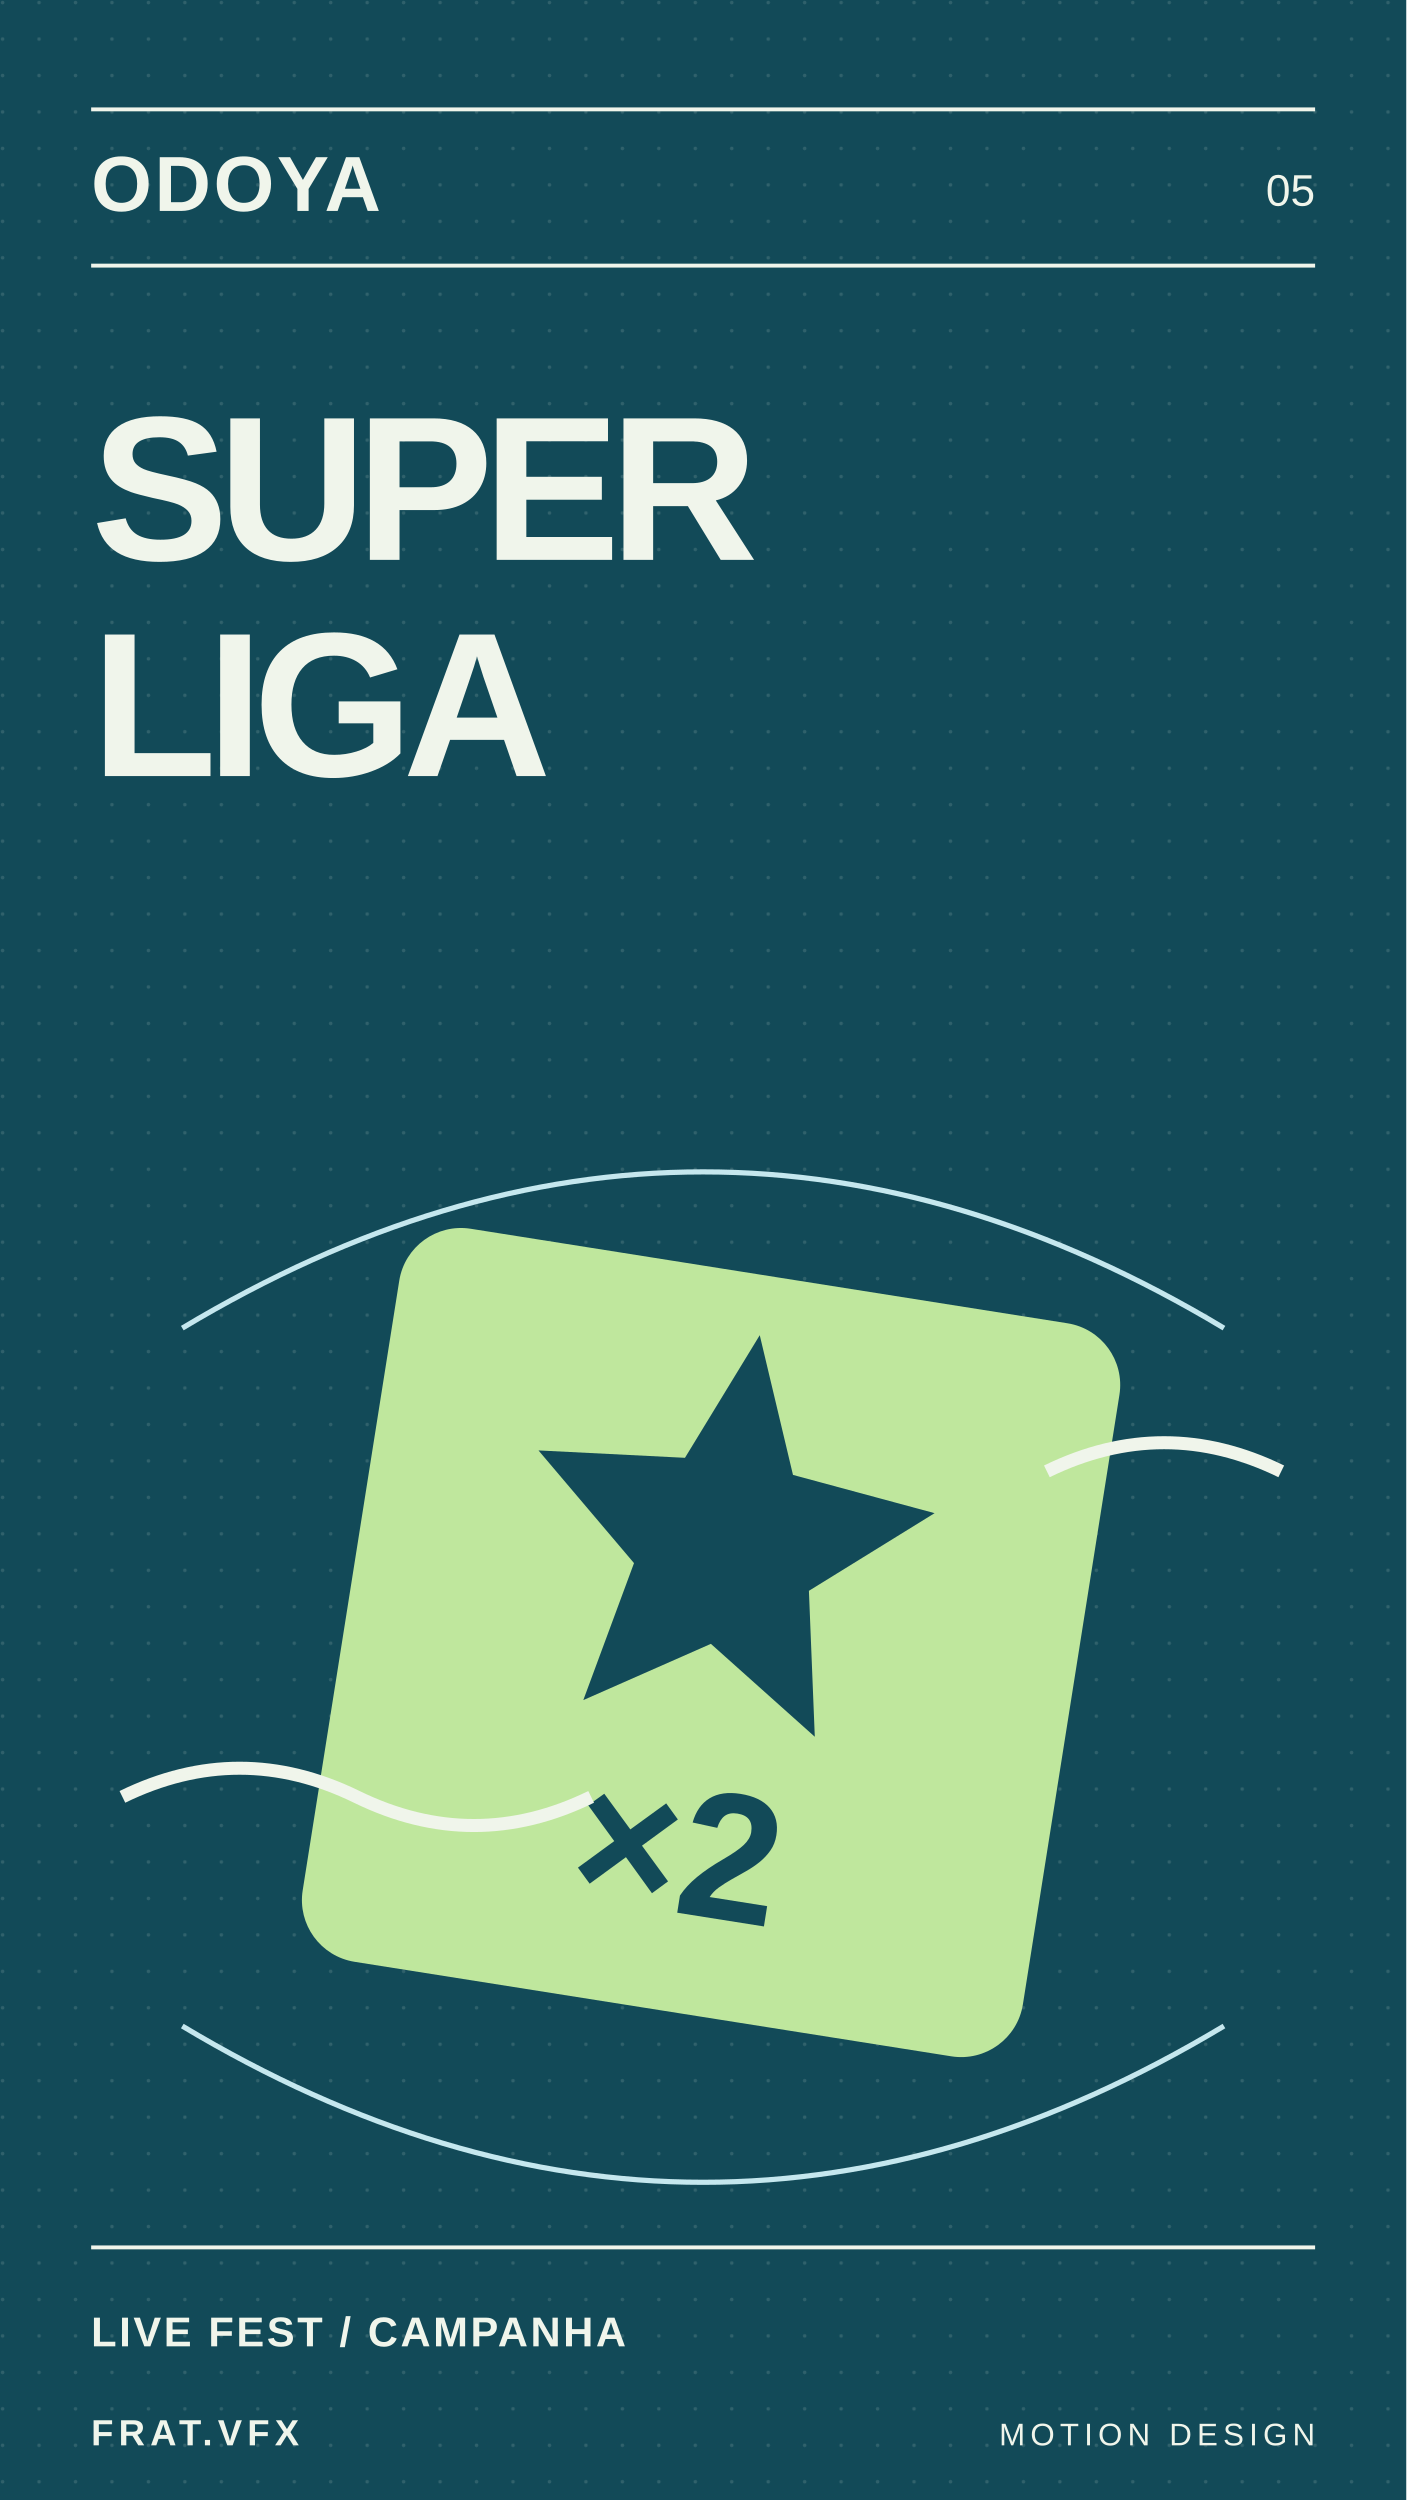
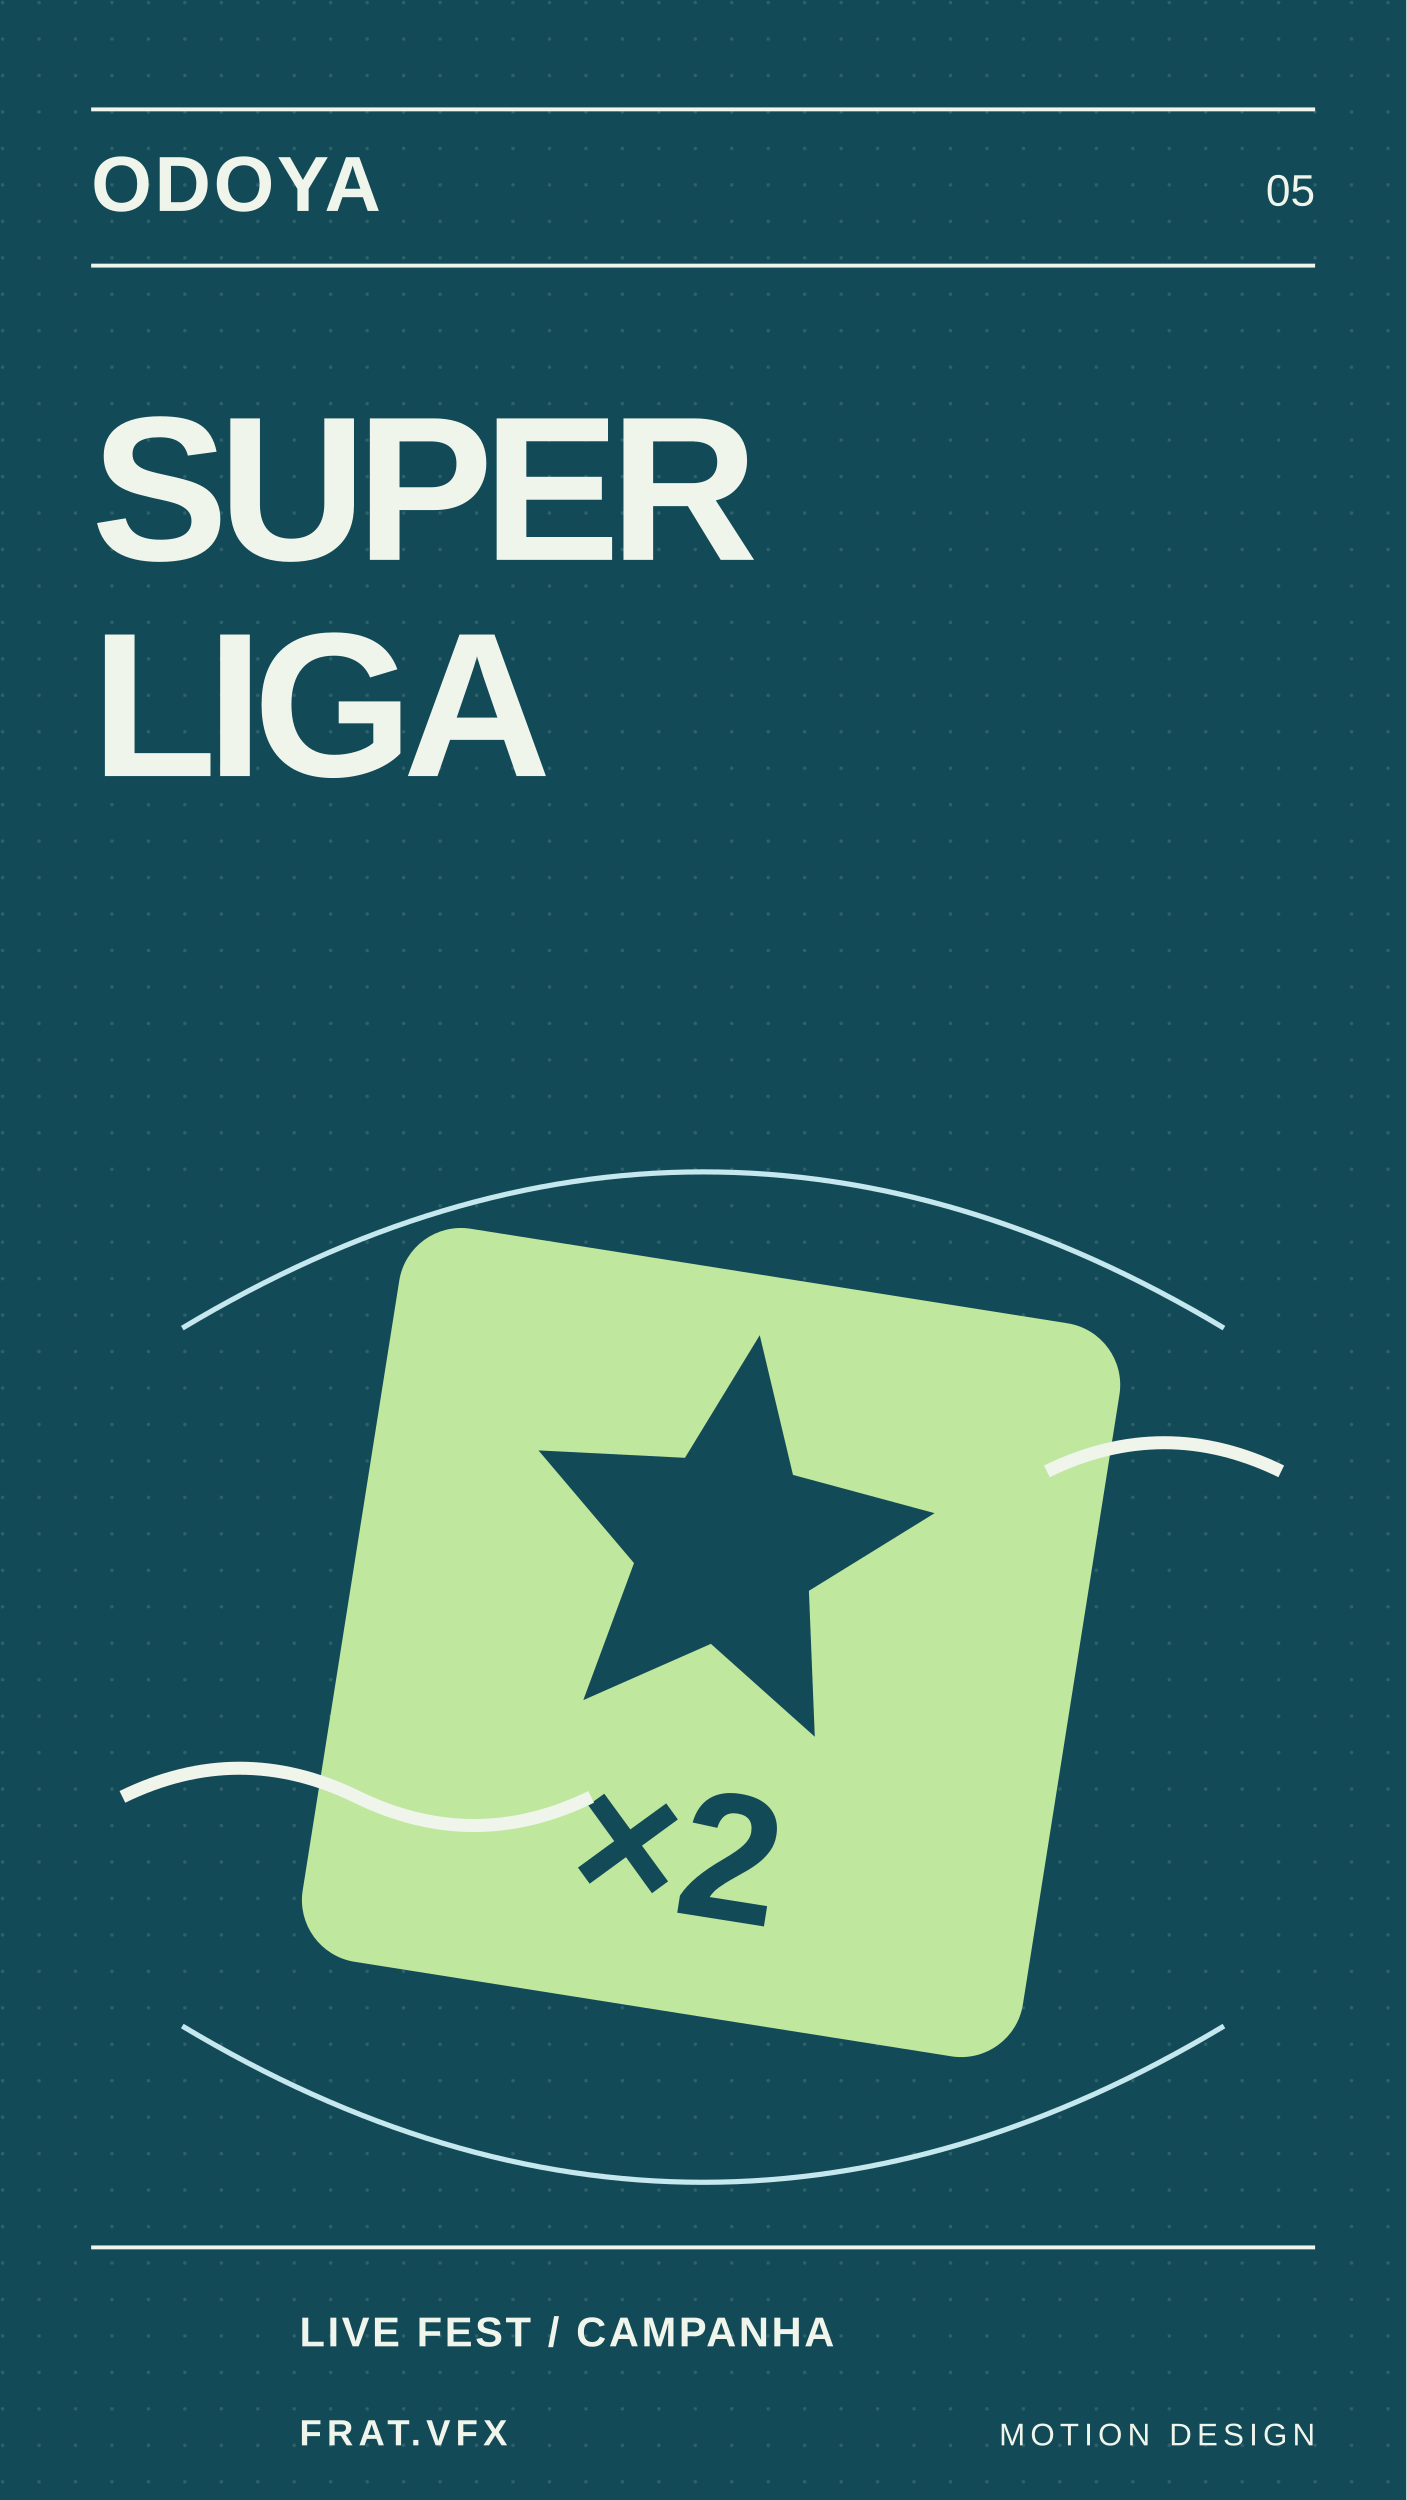
<svg xmlns="http://www.w3.org/2000/svg" width="540" height="960" viewBox="0 0 540 960" color="#f0f5eb">
  <defs>
    <pattern id="dots" width="14" height="14" patternUnits="userSpaceOnUse">
      <circle cx="1" cy="1" r=".7" fill="#f0f5eb" opacity=".13" />
    </pattern>
  </defs>
  <rect width="540" height="960" fill="#124a58" />
  <rect width="540" height="960" fill="url(#dots)" />
  <path d="M35 42H505M35 102H505" stroke="#f0f5eb" stroke-width="1.5" />
  <text x="35" y="81" fill="#f0f5eb" font-family="Arial,sans-serif" font-size="30" font-weight="800" letter-spacing="1">ODOYA</text>
  <text x="505" y="79" text-anchor="end" fill="#f0f5eb" font-family="Arial,sans-serif" font-size="17">05</text>
  <text fill="#f0f5eb" font-family="Arial,sans-serif" font-weight="900" font-size="79" letter-spacing="-4">
    <tspan x="35" y="215">SUPER</tspan>
    <tspan x="35" y="298">LIGA</tspan>
  </text>
  <path d="M70 510Q270 390 470 510M70 778Q270 898 470 778" fill="none" stroke="#c5e7ee" stroke-width="2" />
  <g transform="rotate(9 270 650)">
    <rect x="130" y="488" width="280" height="285" rx="24" fill="#bfe79d" />
    <path d="M270 511 291 562 347 568 304 605 315 660 270 631 225 660 236 605 193 568 249 562Z" fill="#124a58" />
    <text x="270" y="735" text-anchor="middle" font-family="Arial" font-size="70" font-weight="900" fill="#124a58">×2</text>
  </g>
  <path d="M47 690q45-22 90 0t90 0m175-125q45-22 90 0" fill="none" stroke="#f0f5eb" stroke-width="5" />
  <path d="M35 863H505" stroke="#f0f5eb" stroke-width="1.5" />
-   <text x="35" y="901" fill="#f0f5eb" font-family="Arial,sans-serif" font-size="16" font-weight="700" letter-spacing="1">LIVE FEST / CAMPANHA</text>
-   <text x="35" y="939" fill="#f0f5eb" font-family="Arial,sans-serif" font-size="14" font-weight="700" letter-spacing="2">FRAT.VFX</text>
+   <text x="115" y="901" fill="#f0f5eb" font-family="Arial,sans-serif" font-size="16" font-weight="700" letter-spacing="1">LIVE FEST / CAMPANHA</text>
+   <text x="115" y="939" fill="#f0f5eb" font-family="Arial,sans-serif" font-size="14" font-weight="700" letter-spacing="2">FRAT.VFX</text>
  <text x="505" y="939" text-anchor="end" fill="#f0f5eb" font-family="Arial,sans-serif" font-size="12" letter-spacing="2">MOTION DESIGN</text>
</svg>
